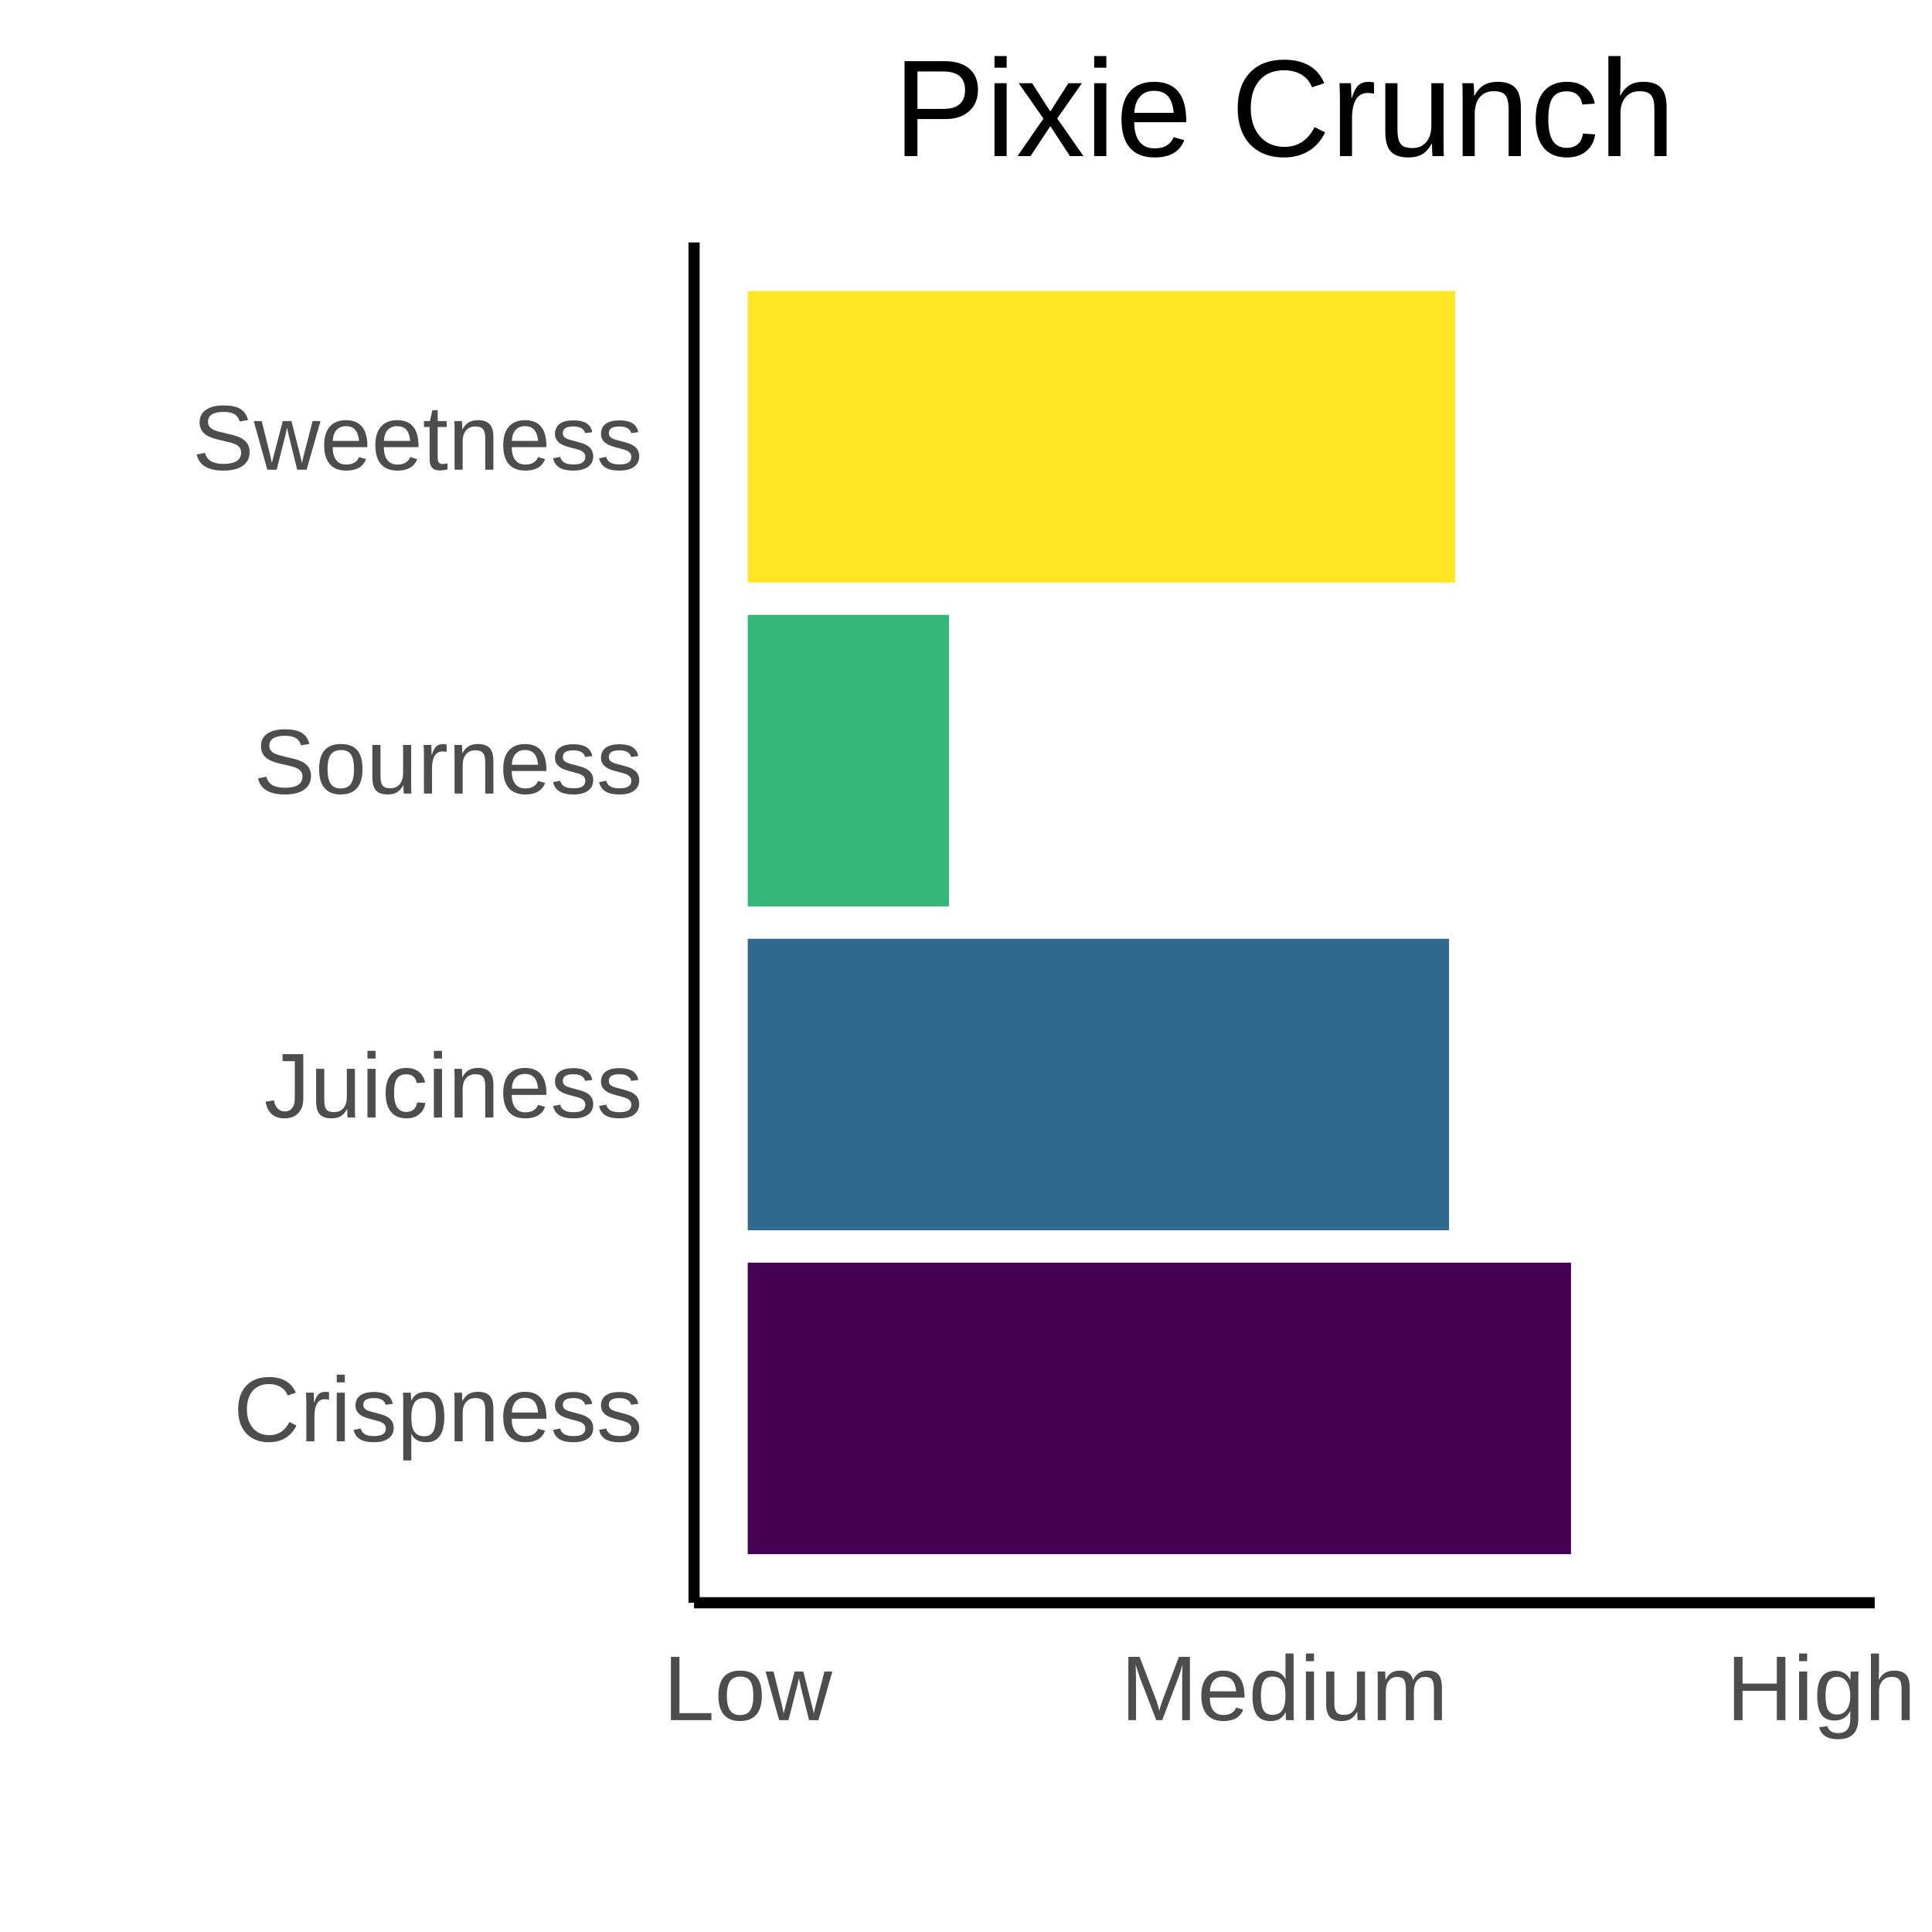
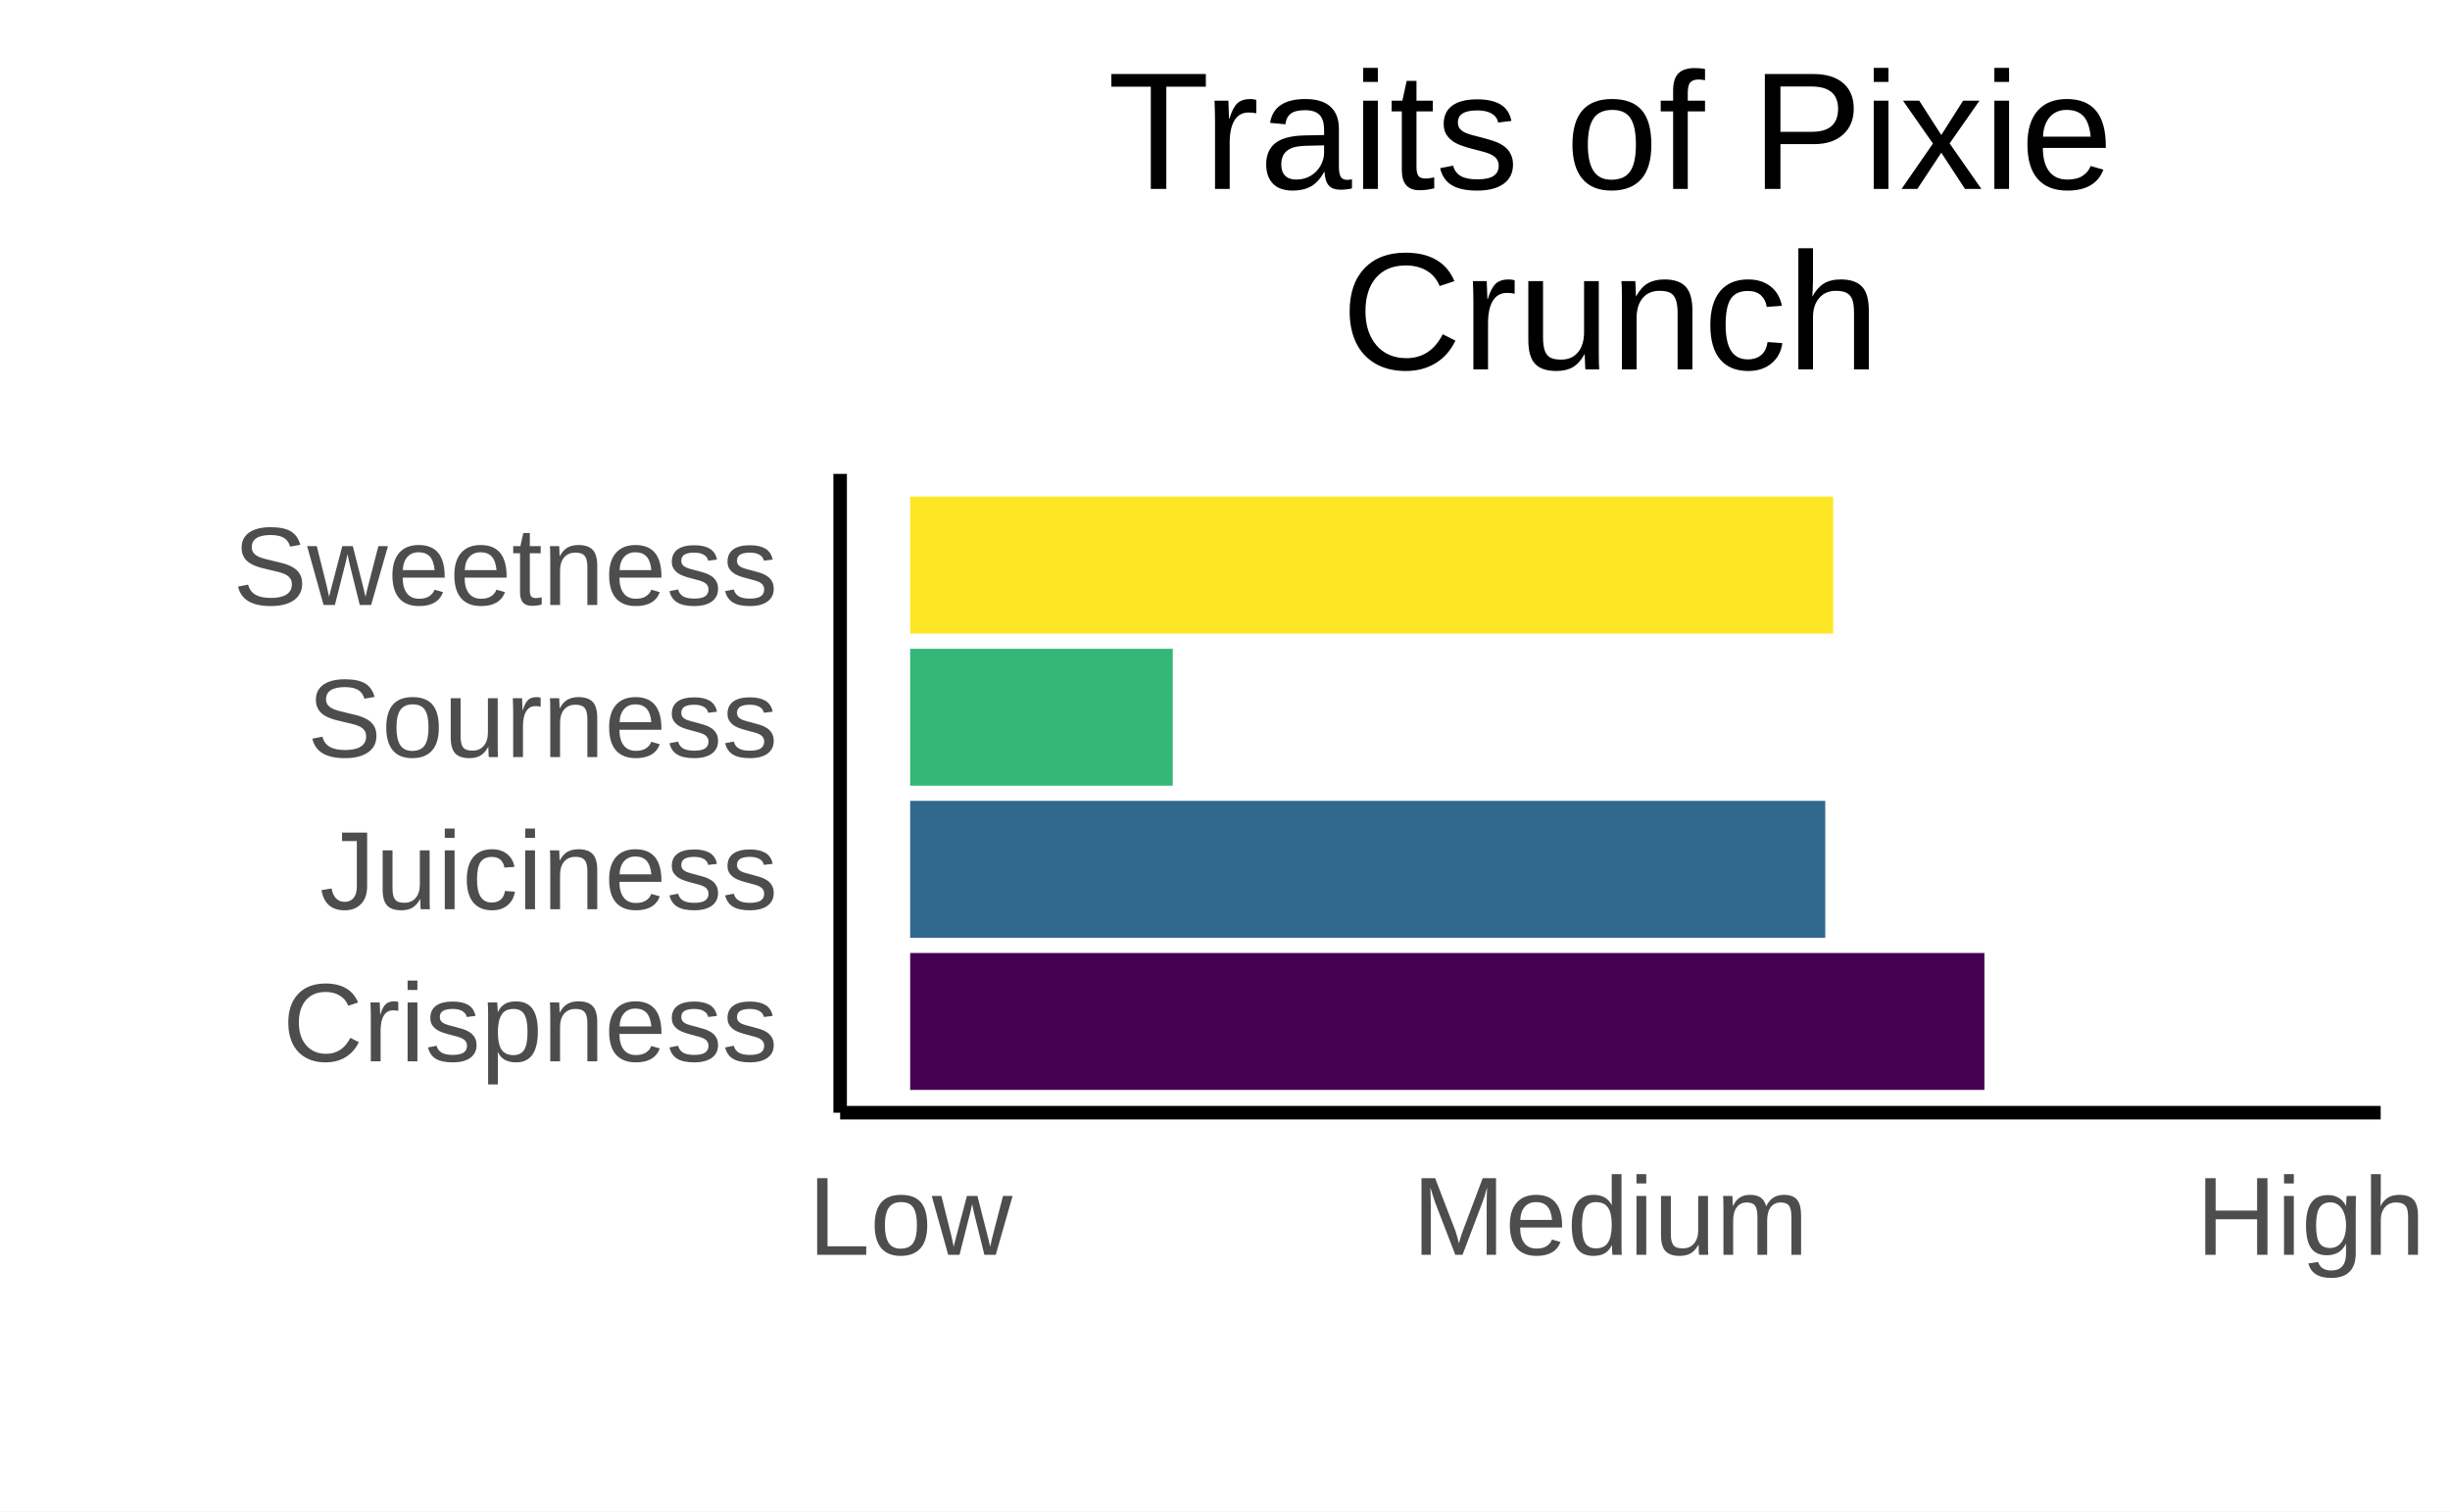
- <svg xmlns="http://www.w3.org/2000/svg" class="svglite" width="504.00pt" height="504.00pt" viewBox="0 0 504.00 504.00">
+ <svg xmlns="http://www.w3.org/2000/svg" class="svglite" width="528.00pt" height="325.71pt" viewBox="0 0 528.00 325.71">
  <defs>
    <style type="text/css">
    .svglite line, .svglite polyline, .svglite polygon, .svglite path, .svglite rect, .svglite circle {
      fill: none;
      stroke: #000000;
      stroke-linecap: round;
      stroke-linejoin: round;
      stroke-miterlimit: 10.00;
    }
    .svglite text {
      white-space: pre;
    }
  </style>
  </defs>
  <rect width="100%" height="100%" style="stroke: none; fill: #FFFFFF;" />
  <defs>
-     <clipPath id="cpMC4wMHw1MDQuMDB8MC4wMHw1MDQuMDA=">
-       <rect x="0.00" y="0.00" width="504.00" height="504.00" />
+     <clipPath id="cpMC4wMHw1MjguMDB8MC4wMHwzMjUuNzE=">
+       <rect x="0.00" y="0.00" width="528.00" height="325.71" />
    </clipPath>
  </defs>
-   <g clip-path="url(#cpMC4wMHw1MDQuMDB8MC4wMHw1MDQuMDA=)">
-     <rect x="0.00" y="0.00" width="504.00" height="504.00" style="stroke-width: 2.91; stroke: #FFFFFF; fill: #FFFFFF;" />
+   <g clip-path="url(#cpMC4wMHw1MjguMDB8MC4wMHwzMjUuNzE=)">
+     <rect x="0.00" y="-0" width="528.00" height="325.71" style="stroke-width: 2.91; stroke: #FFFFFF; fill: #FFFFFF;" />
  </g>
  <defs>
-     <clipPath id="cpMTgxLjA2fDQ4OS4wNnw2My4yNXw0MTguMTE=">
-       <rect x="181.06" y="63.25" width="308.00" height="354.86" />
+     <clipPath id="cpMTgxLjA2fDUxMy4wNnwxMDIuMTN8MjM5Ljgy">
+       <rect x="181.06" y="102.13" width="332.00" height="137.70" />
    </clipPath>
  </defs>
-   <g clip-path="url(#cpMTgxLjA2fDQ4OS4wNnw2My4yNXw0MTguMTE=)">
-     <rect x="181.06" y="63.25" width="308.00" height="354.86" style="stroke-width: 2.91; stroke: none; fill: #FFFFFF;" />
-     <rect x="195.06" y="329.39" width="214.77" height="76.04" style="stroke-width: 1.07; stroke: none; stroke-linecap: butt; stroke-linejoin: miter; fill: #440154;" />
-     <rect x="195.06" y="244.90" width="182.95" height="76.04" style="stroke-width: 1.07; stroke: none; stroke-linecap: butt; stroke-linejoin: miter; fill: #31688E;" />
-     <rect x="195.06" y="75.92" width="184.54" height="76.04" style="stroke-width: 1.07; stroke: none; stroke-linecap: butt; stroke-linejoin: miter; fill: #FDE725;" />
-     <rect x="195.06" y="160.41" width="52.50" height="76.04" style="stroke-width: 1.07; stroke: none; stroke-linecap: butt; stroke-linejoin: miter; fill: #35B779;" />
+   <g clip-path="url(#cpMTgxLjA2fDUxMy4wNnwxMDIuMTN8MjM5Ljgy)">
+     <rect x="181.06" y="102.13" width="332.00" height="137.70" style="stroke-width: 2.91; stroke: none; fill: #FFFFFF;" />
+     <rect x="196.15" y="107.04" width="198.92" height="29.51" style="stroke-width: 1.07; stroke: none; stroke-linecap: butt; stroke-linejoin: miter; fill: #FDE725;" />
+     <rect x="196.15" y="139.83" width="56.59" height="29.51" style="stroke-width: 1.07; stroke: none; stroke-linecap: butt; stroke-linejoin: miter; fill: #35B779;" />
+     <rect x="196.15" y="205.40" width="231.51" height="29.51" style="stroke-width: 1.07; stroke: none; stroke-linecap: butt; stroke-linejoin: miter; fill: #440154;" />
+     <rect x="196.15" y="172.61" width="197.21" height="29.51" style="stroke-width: 1.07; stroke: none; stroke-linecap: butt; stroke-linejoin: miter; fill: #31688E;" />
  </g>
-   <g clip-path="url(#cpMC4wMHw1MDQuMDB8MC4wMHw1MDQuMDA=)">
-     <polyline points="181.06,418.11 181.06,63.25 " style="stroke-width: 2.91; stroke-linecap: butt;" />
-     <text x="167.61" y="376.00" text-anchor="end" style="font-size: 24.00px;fill: #4D4D4D; font-family: &quot;Arial&quot;;" textLength="106.70px" lengthAdjust="spacingAndGlyphs">Crispness</text>
-     <text x="167.61" y="291.51" text-anchor="end" style="font-size: 24.00px;fill: #4D4D4D; font-family: &quot;Arial&quot;;" textLength="98.71px" lengthAdjust="spacingAndGlyphs">Juiciness</text>
-     <text x="167.61" y="207.02" text-anchor="end" style="font-size: 24.00px;fill: #4D4D4D; font-family: &quot;Arial&quot;;" textLength="101.40px" lengthAdjust="spacingAndGlyphs">Sourness</text>
-     <text x="167.61" y="122.53" text-anchor="end" style="font-size: 24.00px;fill: #4D4D4D; font-family: &quot;Arial&quot;;" textLength="117.40px" lengthAdjust="spacingAndGlyphs">Sweetness</text>
-     <polyline points="181.06,418.11 489.06,418.11 " style="stroke-width: 2.91; stroke-linecap: butt;" />
-     <text x="195.06" y="448.74" text-anchor="middle" style="font-size: 24.00px;fill: #4D4D4D; font-family: &quot;Arial&quot;;" textLength="44.03px" lengthAdjust="spacingAndGlyphs">Low</text>
-     <text x="335.06" y="448.74" text-anchor="middle" style="font-size: 24.00px;fill: #4D4D4D; font-family: &quot;Arial&quot;;" textLength="85.35px" lengthAdjust="spacingAndGlyphs">Medium</text>
-     <text x="475.06" y="448.74" text-anchor="middle" style="font-size: 24.00px;fill: #4D4D4D; font-family: &quot;Arial&quot;;" textLength="49.36px" lengthAdjust="spacingAndGlyphs">High</text>
-     <text x="335.06" y="40.72" text-anchor="middle" style="font-size: 36.00px; font-family: &quot;Arial&quot;;" textLength="204.09px" lengthAdjust="spacingAndGlyphs">Pixie Crunch</text>
+   <g clip-path="url(#cpMC4wMHw1MjguMDB8MC4wMHwzMjUuNzE=)">
+     <polyline points="181.06,239.82 181.06,102.13 " style="stroke-width: 2.91; stroke-linecap: butt;" />
+     <text x="167.61" y="228.74" text-anchor="end" style="font-size: 24.00px;fill: #4D4D4D; font-family: &quot;Arial&quot;;" textLength="106.70px" lengthAdjust="spacingAndGlyphs">Crispness</text>
+     <text x="167.61" y="195.96" text-anchor="end" style="font-size: 24.00px;fill: #4D4D4D; font-family: &quot;Arial&quot;;" textLength="98.71px" lengthAdjust="spacingAndGlyphs">Juiciness</text>
+     <text x="167.61" y="163.17" text-anchor="end" style="font-size: 24.00px;fill: #4D4D4D; font-family: &quot;Arial&quot;;" textLength="101.40px" lengthAdjust="spacingAndGlyphs">Sourness</text>
+     <text x="167.61" y="130.39" text-anchor="end" style="font-size: 24.00px;fill: #4D4D4D; font-family: &quot;Arial&quot;;" textLength="117.40px" lengthAdjust="spacingAndGlyphs">Sweetness</text>
+     <polyline points="181.06,239.82 513.06,239.82 " style="stroke-width: 2.91; stroke-linecap: butt;" />
+     <text x="196.15" y="270.45" text-anchor="middle" style="font-size: 24.00px;fill: #4D4D4D; font-family: &quot;Arial&quot;;" textLength="44.03px" lengthAdjust="spacingAndGlyphs">Low</text>
+     <text x="347.06" y="270.45" text-anchor="middle" style="font-size: 24.00px;fill: #4D4D4D; font-family: &quot;Arial&quot;;" textLength="85.35px" lengthAdjust="spacingAndGlyphs">Medium</text>
+     <text x="497.97" y="270.45" text-anchor="middle" style="font-size: 24.00px;fill: #4D4D4D; font-family: &quot;Arial&quot;;" textLength="49.36px" lengthAdjust="spacingAndGlyphs">High</text>
+     <text x="347.06" y="40.72" text-anchor="middle" style="font-size: 36.00px; font-family: &quot;Arial&quot;;" textLength="216.72px" lengthAdjust="spacingAndGlyphs">Traits of Pixie</text>
+     <text x="347.06" y="79.60" text-anchor="middle" style="font-size: 36.00px; font-family: &quot;Arial&quot;;" textLength="116.06px" lengthAdjust="spacingAndGlyphs">Crunch</text>
  </g>
</svg>
